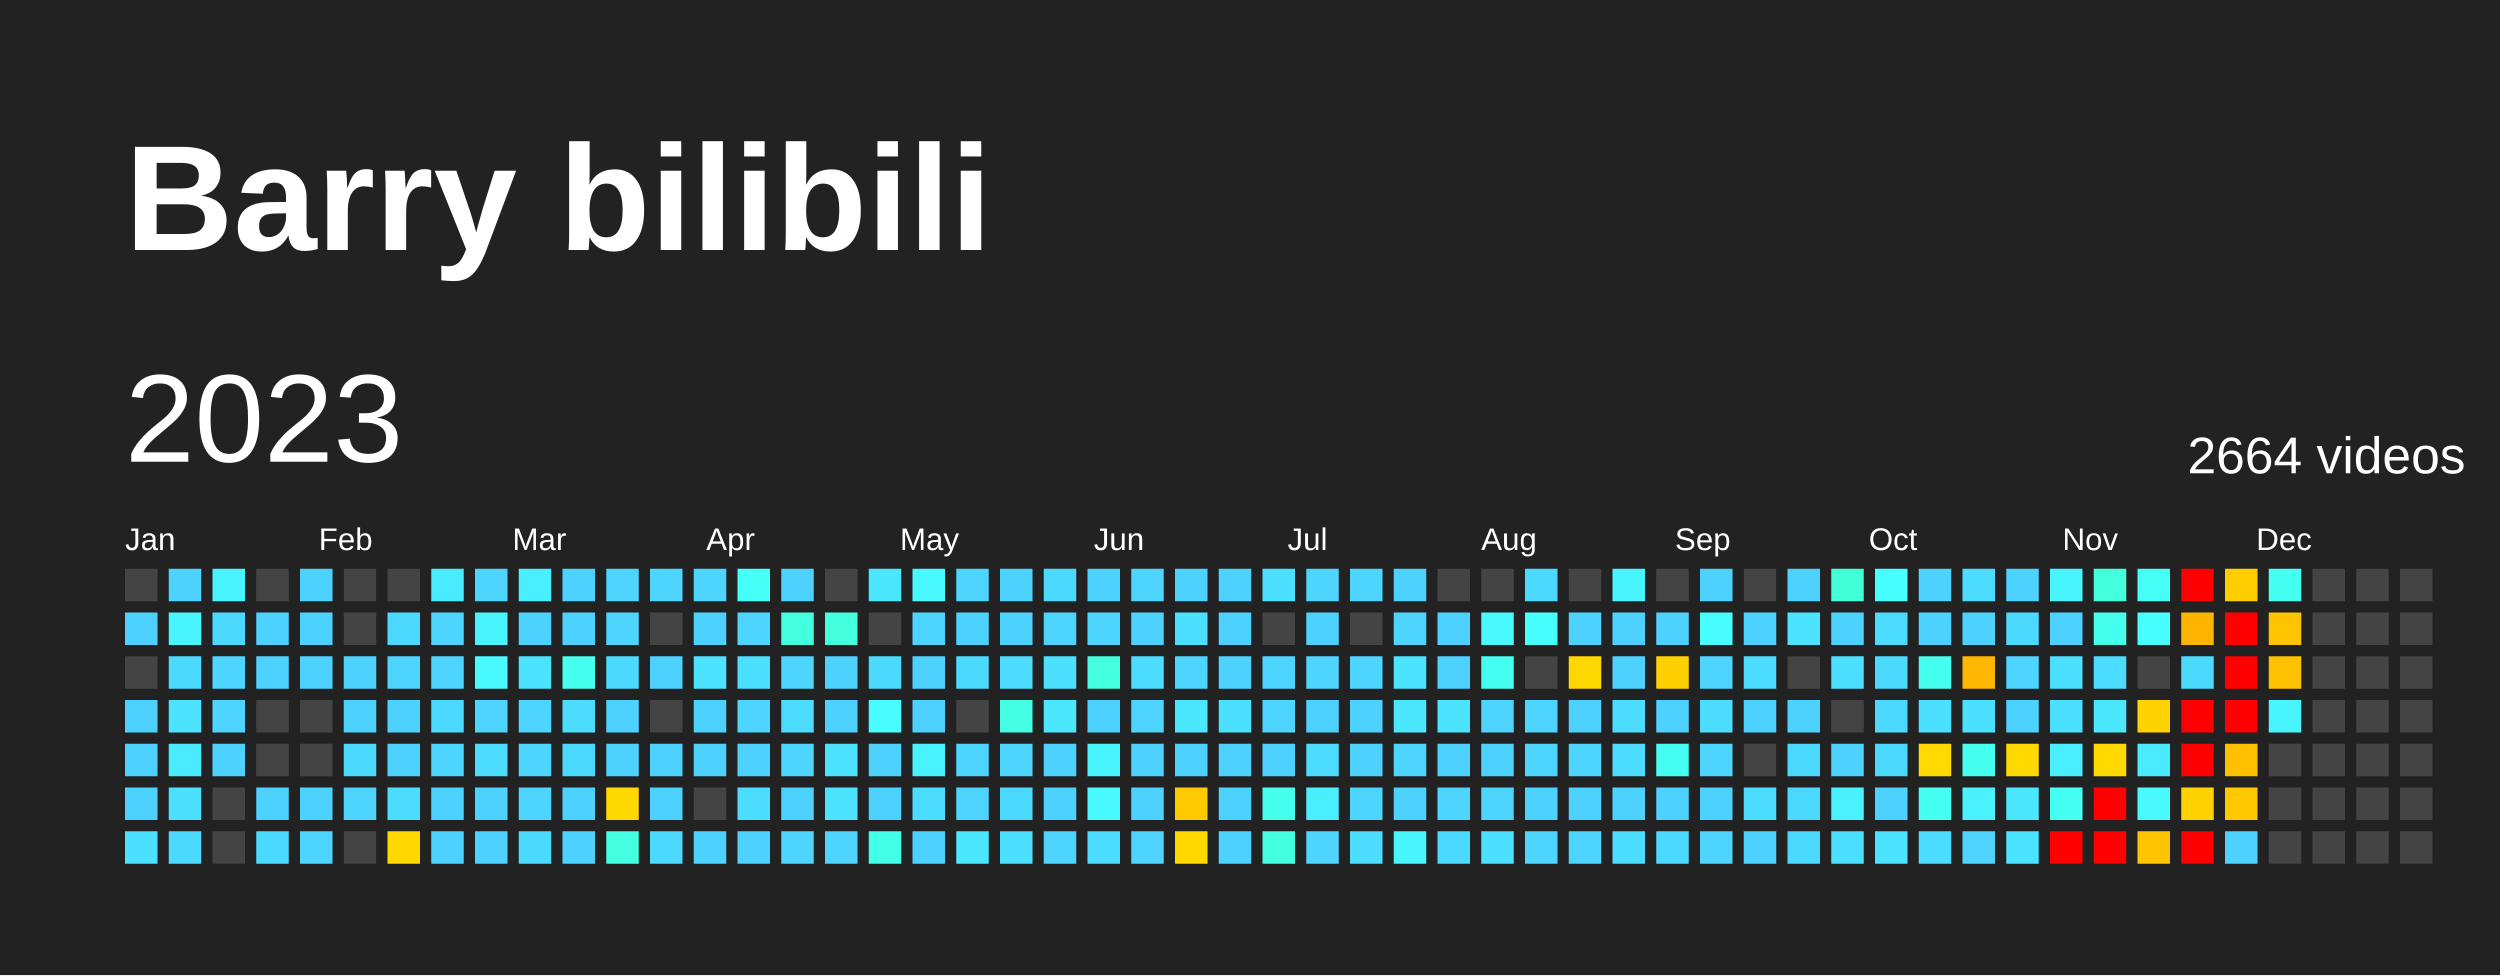
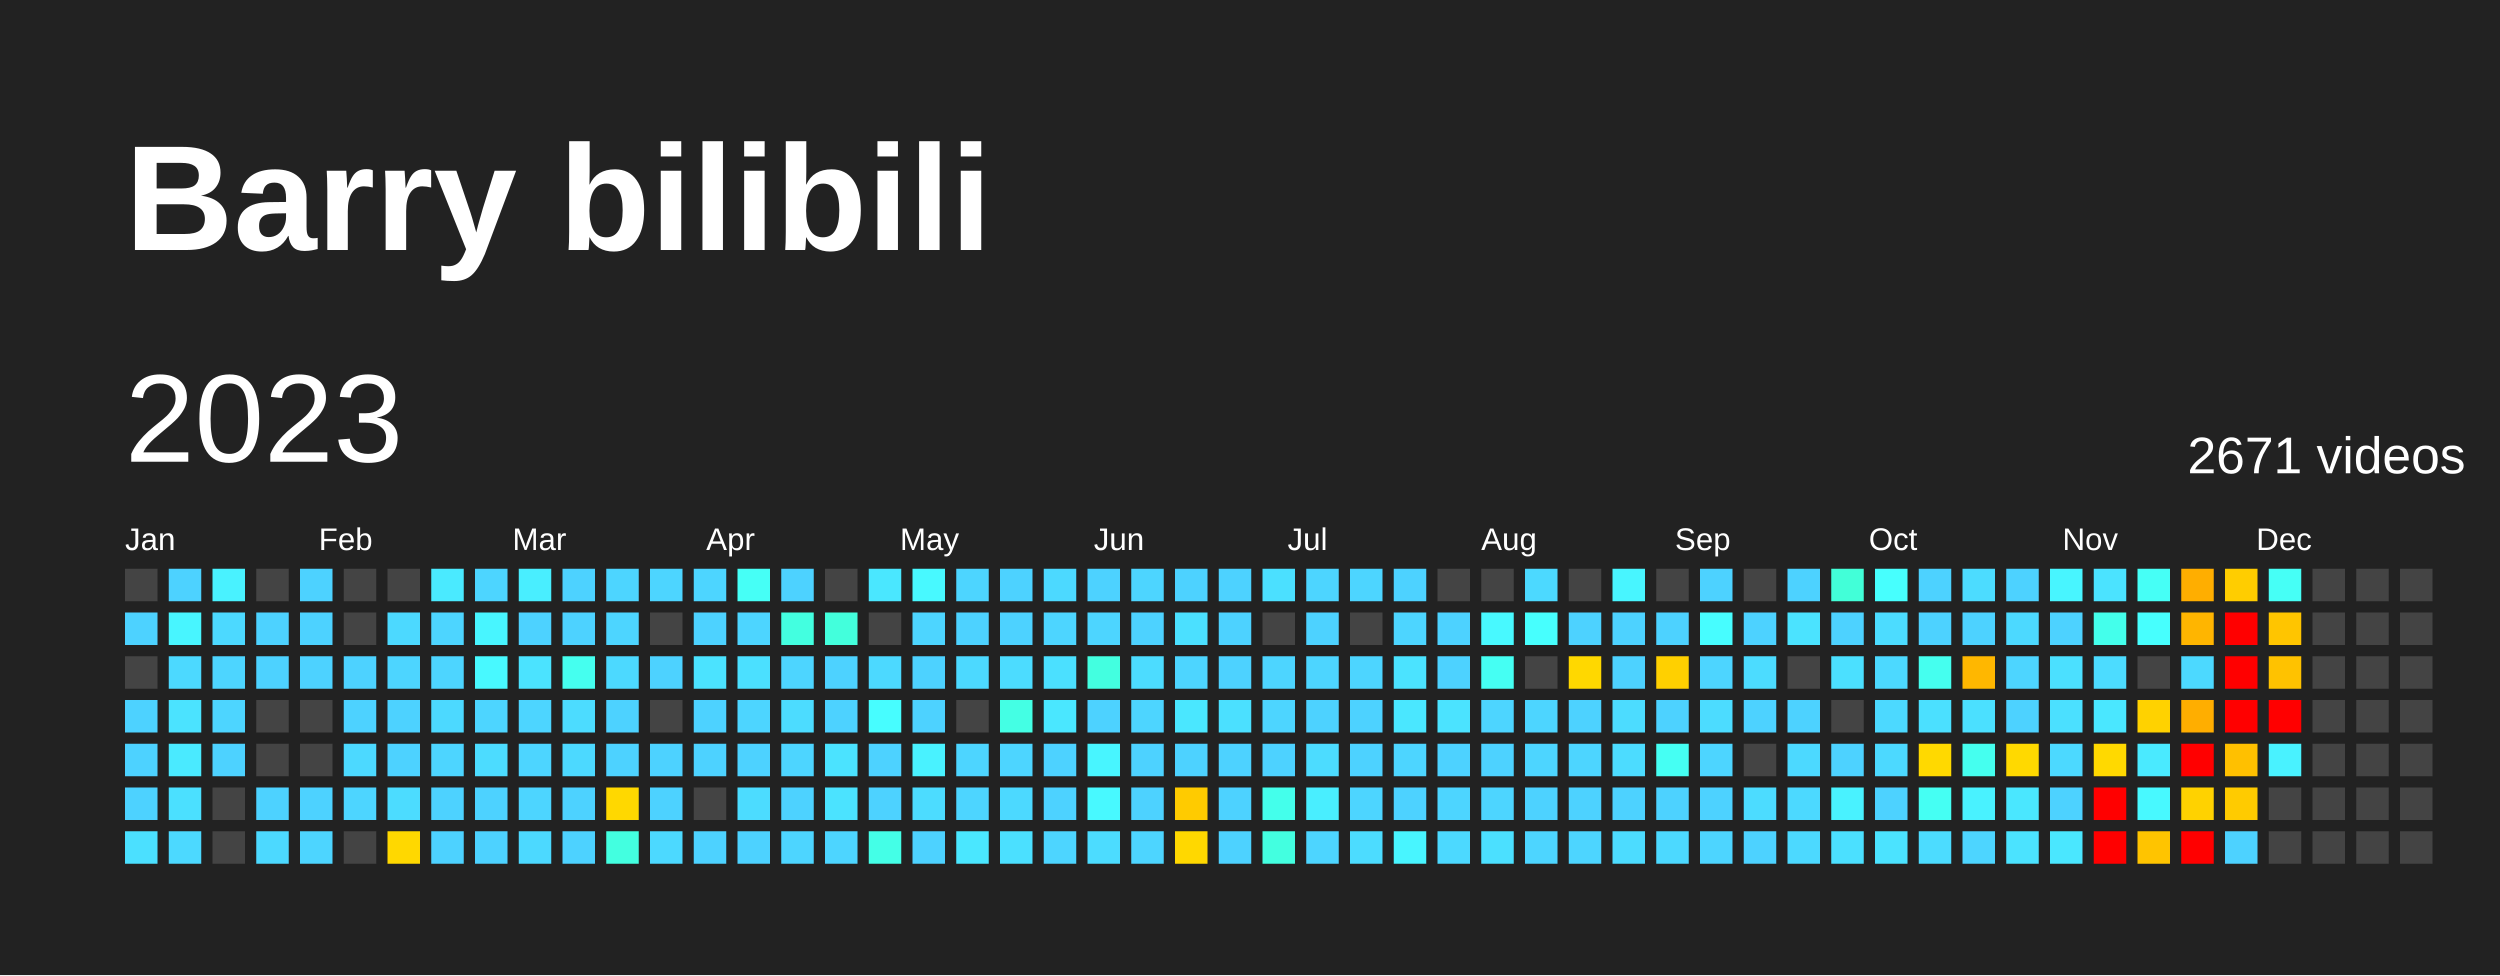
<svg xmlns="http://www.w3.org/2000/svg" baseProfile="full" height="78mm" version="1.1" viewBox="0,0,200,78" width="200mm">
  <defs />
  <rect fill="#222222" height="78" width="200" x="0" y="0" />
  <text fill="#FFFFFF" style="font-size:12px; font-family:Arial; font-weight:bold;" x="10" y="20">Barry bilibili</text>
  <text dominant-baseline="hanging" fill="#FFFFFF" style="font-size:10.0px; font-family:Arial;" x="10" y="30">2023</text>
-   <text dominant-baseline="hanging" fill="#FFFFFF" style="font-size:4.125px; font-family:Arial;" x="175" y="35">2664 videos</text>
+   <text dominant-baseline="hanging" fill="#FFFFFF" style="font-size:4.125px; font-family:Arial;" x="175" y="35">2671 videos</text>
  <text fill="#FFFFFF" style="font-size:2.5px; font-family:Arial" x="10.0" y="44">Jan</text>
  <text fill="#FFFFFF" style="font-size:2.5px; font-family:Arial" x="25.5" y="44">Feb</text>
  <text fill="#FFFFFF" style="font-size:2.5px; font-family:Arial" x="41.0" y="44">Mar</text>
  <text fill="#FFFFFF" style="font-size:2.5px; font-family:Arial" x="56.5" y="44">Apr</text>
  <text fill="#FFFFFF" style="font-size:2.5px; font-family:Arial" x="72.0" y="44">May</text>
  <text fill="#FFFFFF" style="font-size:2.5px; font-family:Arial" x="87.5" y="44">Jun</text>
  <text fill="#FFFFFF" style="font-size:2.5px; font-family:Arial" x="103.0" y="44">Jul</text>
  <text fill="#FFFFFF" style="font-size:2.5px; font-family:Arial" x="118.5" y="44">Aug</text>
  <text fill="#FFFFFF" style="font-size:2.5px; font-family:Arial" x="134.0" y="44">Sep</text>
  <text fill="#FFFFFF" style="font-size:2.5px; font-family:Arial" x="149.5" y="44">Oct</text>
  <text fill="#FFFFFF" style="font-size:2.5px; font-family:Arial" x="165.0" y="44">Nov</text>
  <text fill="#FFFFFF" style="font-size:2.5px; font-family:Arial" x="180.5" y="44">Dec</text>
  <rect fill="#444444" height="2.6" width="2.6" x="10.0" y="45.5" />
  <rect fill="#4dd2ff" height="2.6" width="2.6" x="10.0" y="49.0" />
  <rect fill="#444444" height="2.6" width="2.6" x="10.0" y="52.5" />
  <rect fill="#4dd2ff" height="2.6" width="2.6" x="10.0" y="56.0" />
  <rect fill="#4dd2ff" height="2.6" width="2.6" x="10.0" y="59.5" />
  <rect fill="#4dd2ff" height="2.6" width="2.6" x="10.0" y="63.0" />
  <rect fill="#4be0ff" height="2.6" width="2.6" x="10.0" y="66.5" />
  <rect fill="#4dd2ff" height="2.6" width="2.6" x="13.5" y="45.5" />
  <rect fill="#48f5ff" height="2.6" width="2.6" x="13.5" y="49.0" />
  <rect fill="#4cd9ff" height="2.6" width="2.6" x="13.5" y="52.5" />
  <rect fill="#4be3ff" height="2.6" width="2.6" x="13.5" y="56.0" />
  <rect fill="#4aeaff" height="2.6" width="2.6" x="13.5" y="59.5" />
  <rect fill="#4be0ff" height="2.6" width="2.6" x="13.5" y="63.0" />
  <rect fill="#4cd9ff" height="2.6" width="2.6" x="13.5" y="66.5" />
  <rect fill="#49f2ff" height="2.6" width="2.6" x="17.0" y="45.5" />
  <rect fill="#4cd9ff" height="2.6" width="2.6" x="17.0" y="49.0" />
  <rect fill="#4dd5ff" height="2.6" width="2.6" x="17.0" y="52.5" />
  <rect fill="#4dd5ff" height="2.6" width="2.6" x="17.0" y="56.0" />
  <rect fill="#4dd2ff" height="2.6" width="2.6" x="17.0" y="59.5" />
  <rect fill="#444444" height="2.6" width="2.6" x="17.0" y="63.0" />
  <rect fill="#444444" height="2.6" width="2.6" x="17.0" y="66.5" />
  <rect fill="#444444" height="2.6" width="2.6" x="20.5" y="45.5" />
  <rect fill="#4dd2ff" height="2.6" width="2.6" x="20.5" y="49.0" />
  <rect fill="#4dd2ff" height="2.6" width="2.6" x="20.5" y="52.5" />
  <rect fill="#444444" height="2.6" width="2.6" x="20.5" y="56.0" />
  <rect fill="#444444" height="2.6" width="2.6" x="20.5" y="59.5" />
  <rect fill="#4dd2ff" height="2.6" width="2.6" x="20.5" y="63.0" />
  <rect fill="#4cd9ff" height="2.6" width="2.6" x="20.5" y="66.5" />
  <rect fill="#4dd2ff" height="2.6" width="2.6" x="24.0" y="45.5" />
  <rect fill="#4dd2ff" height="2.6" width="2.6" x="24.0" y="49.0" />
  <rect fill="#4dd2ff" height="2.6" width="2.6" x="24.0" y="52.5" />
  <rect fill="#444444" height="2.6" width="2.6" x="24.0" y="56.0" />
  <rect fill="#444444" height="2.6" width="2.6" x="24.0" y="59.5" />
  <rect fill="#4dd2ff" height="2.6" width="2.6" x="24.0" y="63.0" />
  <rect fill="#4dd5ff" height="2.6" width="2.6" x="24.0" y="66.5" />
  <rect fill="#444444" height="2.6" width="2.6" x="27.5" y="45.5" />
  <rect fill="#444444" height="2.6" width="2.6" x="27.5" y="49.0" />
  <rect fill="#4dd2ff" height="2.6" width="2.6" x="27.5" y="52.5" />
  <rect fill="#4dd2ff" height="2.6" width="2.6" x="27.5" y="56.0" />
  <rect fill="#4cd9ff" height="2.6" width="2.6" x="27.5" y="59.5" />
  <rect fill="#4dd5ff" height="2.6" width="2.6" x="27.5" y="63.0" />
  <rect fill="#444444" height="2.6" width="2.6" x="27.5" y="66.5" />
  <rect fill="#444444" height="2.6" width="2.6" x="31.0" y="45.5" />
  <rect fill="#4cd9ff" height="2.6" width="2.6" x="31.0" y="49.0" />
  <rect fill="#4dd5ff" height="2.6" width="2.6" x="31.0" y="52.5" />
  <rect fill="#4dd2ff" height="2.6" width="2.6" x="31.0" y="56.0" />
  <rect fill="#4dd2ff" height="2.6" width="2.6" x="31.0" y="59.5" />
  <rect fill="#4cdcff" height="2.6" width="2.6" x="31.0" y="63.0" />
  <rect fill="#ffd800" height="2.6" width="2.6" x="31.0" y="66.5" />
  <rect fill="#4aeaff" height="2.6" width="2.6" x="34.5" y="45.5" />
  <rect fill="#4dd5ff" height="2.6" width="2.6" x="34.5" y="49.0" />
  <rect fill="#4dd5ff" height="2.6" width="2.6" x="34.5" y="52.5" />
  <rect fill="#4cd9ff" height="2.6" width="2.6" x="34.5" y="56.0" />
  <rect fill="#4dd5ff" height="2.6" width="2.6" x="34.5" y="59.5" />
  <rect fill="#4dd2ff" height="2.6" width="2.6" x="34.5" y="63.0" />
  <rect fill="#4dd2ff" height="2.6" width="2.6" x="34.5" y="66.5" />
  <rect fill="#4dd5ff" height="2.6" width="2.6" x="38.0" y="45.5" />
  <rect fill="#48f5ff" height="2.6" width="2.6" x="38.0" y="49.0" />
  <rect fill="#48f9ff" height="2.6" width="2.6" x="38.0" y="52.5" />
  <rect fill="#4dd5ff" height="2.6" width="2.6" x="38.0" y="56.0" />
  <rect fill="#4cdcff" height="2.6" width="2.6" x="38.0" y="59.5" />
  <rect fill="#4dd2ff" height="2.6" width="2.6" x="38.0" y="63.0" />
  <rect fill="#4dd2ff" height="2.6" width="2.6" x="38.0" y="66.5" />
  <rect fill="#49eeff" height="2.6" width="2.6" x="41.5" y="45.5" />
  <rect fill="#4dd2ff" height="2.6" width="2.6" x="41.5" y="49.0" />
  <rect fill="#4be3ff" height="2.6" width="2.6" x="41.5" y="52.5" />
  <rect fill="#4dd5ff" height="2.6" width="2.6" x="41.5" y="56.0" />
  <rect fill="#4dd5ff" height="2.6" width="2.6" x="41.5" y="59.5" />
  <rect fill="#4dd5ff" height="2.6" width="2.6" x="41.5" y="63.0" />
  <rect fill="#4cd9ff" height="2.6" width="2.6" x="41.5" y="66.5" />
  <rect fill="#4dd2ff" height="2.6" width="2.6" x="45.0" y="45.5" />
  <rect fill="#4dd2ff" height="2.6" width="2.6" x="45.0" y="49.0" />
  <rect fill="#45ffef" height="2.6" width="2.6" x="45.0" y="52.5" />
  <rect fill="#4cdcff" height="2.6" width="2.6" x="45.0" y="56.0" />
  <rect fill="#4cd9ff" height="2.6" width="2.6" x="45.0" y="59.5" />
  <rect fill="#4dd2ff" height="2.6" width="2.6" x="45.0" y="63.0" />
  <rect fill="#4dd2ff" height="2.6" width="2.6" x="45.0" y="66.5" />
  <rect fill="#4dd5ff" height="2.6" width="2.6" x="48.5" y="45.5" />
  <rect fill="#4dd5ff" height="2.6" width="2.6" x="48.5" y="49.0" />
  <rect fill="#4cd9ff" height="2.6" width="2.6" x="48.5" y="52.5" />
  <rect fill="#4dd2ff" height="2.6" width="2.6" x="48.5" y="56.0" />
  <rect fill="#4dd2ff" height="2.6" width="2.6" x="48.5" y="59.5" />
  <rect fill="#ffd800" height="2.6" width="2.6" x="48.5" y="63.0" />
  <rect fill="#43ffe0" height="2.6" width="2.6" x="48.5" y="66.5" />
  <rect fill="#4dd5ff" height="2.6" width="2.6" x="52.0" y="45.5" />
  <rect fill="#444444" height="2.6" width="2.6" x="52.0" y="49.0" />
  <rect fill="#4dd2ff" height="2.6" width="2.6" x="52.0" y="52.5" />
  <rect fill="#444444" height="2.6" width="2.6" x="52.0" y="56.0" />
  <rect fill="#4dd2ff" height="2.6" width="2.6" x="52.0" y="59.5" />
  <rect fill="#4dd2ff" height="2.6" width="2.6" x="52.0" y="63.0" />
  <rect fill="#4cd9ff" height="2.6" width="2.6" x="52.0" y="66.5" />
  <rect fill="#4dd5ff" height="2.6" width="2.6" x="55.5" y="45.5" />
  <rect fill="#4dd2ff" height="2.6" width="2.6" x="55.5" y="49.0" />
  <rect fill="#4be3ff" height="2.6" width="2.6" x="55.5" y="52.5" />
  <rect fill="#4dd2ff" height="2.6" width="2.6" x="55.5" y="56.0" />
  <rect fill="#4dd2ff" height="2.6" width="2.6" x="55.5" y="59.5" />
  <rect fill="#444444" height="2.6" width="2.6" x="55.5" y="63.0" />
  <rect fill="#4dd2ff" height="2.6" width="2.6" x="55.5" y="66.5" />
  <rect fill="#46fff6" height="2.6" width="2.6" x="59.0" y="45.5" />
  <rect fill="#4dd5ff" height="2.6" width="2.6" x="59.0" y="49.0" />
  <rect fill="#4be0ff" height="2.6" width="2.6" x="59.0" y="52.5" />
  <rect fill="#4dd5ff" height="2.6" width="2.6" x="59.0" y="56.0" />
  <rect fill="#4dd2ff" height="2.6" width="2.6" x="59.0" y="59.5" />
  <rect fill="#4cdcff" height="2.6" width="2.6" x="59.0" y="63.0" />
  <rect fill="#4dd2ff" height="2.6" width="2.6" x="59.0" y="66.5" />
  <rect fill="#4dd2ff" height="2.6" width="2.6" x="62.5" y="45.5" />
  <rect fill="#43ffe0" height="2.6" width="2.6" x="62.5" y="49.0" />
  <rect fill="#4dd5ff" height="2.6" width="2.6" x="62.5" y="52.5" />
  <rect fill="#4cdcff" height="2.6" width="2.6" x="62.5" y="56.0" />
  <rect fill="#4dd5ff" height="2.6" width="2.6" x="62.5" y="59.5" />
  <rect fill="#4dd2ff" height="2.6" width="2.6" x="62.5" y="63.0" />
  <rect fill="#4dd5ff" height="2.6" width="2.6" x="62.5" y="66.5" />
  <rect fill="#444444" height="2.6" width="2.6" x="66.0" y="45.5" />
  <rect fill="#43ffdc" height="2.6" width="2.6" x="66.0" y="49.0" />
  <rect fill="#4dd2ff" height="2.6" width="2.6" x="66.0" y="52.5" />
  <rect fill="#4dd2ff" height="2.6" width="2.6" x="66.0" y="56.0" />
  <rect fill="#4be3ff" height="2.6" width="2.6" x="66.0" y="59.5" />
  <rect fill="#4be3ff" height="2.6" width="2.6" x="66.0" y="63.0" />
  <rect fill="#4dd5ff" height="2.6" width="2.6" x="66.0" y="66.5" />
  <rect fill="#4ae7ff" height="2.6" width="2.6" x="69.5" y="45.5" />
  <rect fill="#444444" height="2.6" width="2.6" x="69.5" y="49.0" />
  <rect fill="#4cd9ff" height="2.6" width="2.6" x="69.5" y="52.5" />
  <rect fill="#47fdff" height="2.6" width="2.6" x="69.5" y="56.0" />
  <rect fill="#4dd2ff" height="2.6" width="2.6" x="69.5" y="59.5" />
  <rect fill="#4dd2ff" height="2.6" width="2.6" x="69.5" y="63.0" />
  <rect fill="#44ffe7" height="2.6" width="2.6" x="69.5" y="66.5" />
  <rect fill="#48f9ff" height="2.6" width="2.6" x="73.0" y="45.5" />
  <rect fill="#4dd5ff" height="2.6" width="2.6" x="73.0" y="49.0" />
  <rect fill="#4dd2ff" height="2.6" width="2.6" x="73.0" y="52.5" />
  <rect fill="#4dd2ff" height="2.6" width="2.6" x="73.0" y="56.0" />
  <rect fill="#49f2ff" height="2.6" width="2.6" x="73.0" y="59.5" />
  <rect fill="#4cdcff" height="2.6" width="2.6" x="73.0" y="63.0" />
  <rect fill="#4dd2ff" height="2.6" width="2.6" x="73.0" y="66.5" />
  <rect fill="#4dd5ff" height="2.6" width="2.6" x="76.5" y="45.5" />
  <rect fill="#4dd2ff" height="2.6" width="2.6" x="76.5" y="49.0" />
  <rect fill="#4cd9ff" height="2.6" width="2.6" x="76.5" y="52.5" />
  <rect fill="#444444" height="2.6" width="2.6" x="76.5" y="56.0" />
  <rect fill="#4dd5ff" height="2.6" width="2.6" x="76.5" y="59.5" />
  <rect fill="#4dd5ff" height="2.6" width="2.6" x="76.5" y="63.0" />
  <rect fill="#4ae7ff" height="2.6" width="2.6" x="76.5" y="66.5" />
  <rect fill="#4dd2ff" height="2.6" width="2.6" x="80.0" y="45.5" />
  <rect fill="#4dd2ff" height="2.6" width="2.6" x="80.0" y="49.0" />
  <rect fill="#4cdcff" height="2.6" width="2.6" x="80.0" y="52.5" />
  <rect fill="#44ffe4" height="2.6" width="2.6" x="80.0" y="56.0" />
  <rect fill="#4dd5ff" height="2.6" width="2.6" x="80.0" y="59.5" />
  <rect fill="#4cd9ff" height="2.6" width="2.6" x="80.0" y="63.0" />
  <rect fill="#4be0ff" height="2.6" width="2.6" x="80.0" y="66.5" />
  <rect fill="#4cd9ff" height="2.6" width="2.6" x="83.5" y="45.5" />
  <rect fill="#4dd5ff" height="2.6" width="2.6" x="83.5" y="49.0" />
  <rect fill="#4be0ff" height="2.6" width="2.6" x="83.5" y="52.5" />
  <rect fill="#4ae7ff" height="2.6" width="2.6" x="83.5" y="56.0" />
  <rect fill="#4dd2ff" height="2.6" width="2.6" x="83.5" y="59.5" />
  <rect fill="#4dd2ff" height="2.6" width="2.6" x="83.5" y="63.0" />
  <rect fill="#4dd5ff" height="2.6" width="2.6" x="83.5" y="66.5" />
  <rect fill="#4dd2ff" height="2.6" width="2.6" x="87.0" y="45.5" />
  <rect fill="#4dd5ff" height="2.6" width="2.6" x="87.0" y="49.0" />
  <rect fill="#43ffe0" height="2.6" width="2.6" x="87.0" y="52.5" />
  <rect fill="#4dd2ff" height="2.6" width="2.6" x="87.0" y="56.0" />
  <rect fill="#48f5ff" height="2.6" width="2.6" x="87.0" y="59.5" />
  <rect fill="#48f9ff" height="2.6" width="2.6" x="87.0" y="63.0" />
  <rect fill="#4cdcff" height="2.6" width="2.6" x="87.0" y="66.5" />
  <rect fill="#4dd5ff" height="2.6" width="2.6" x="90.5" y="45.5" />
  <rect fill="#4dd2ff" height="2.6" width="2.6" x="90.5" y="49.0" />
  <rect fill="#4cdcff" height="2.6" width="2.6" x="90.5" y="52.5" />
  <rect fill="#4dd5ff" height="2.6" width="2.6" x="90.5" y="56.0" />
  <rect fill="#4dd2ff" height="2.6" width="2.6" x="90.5" y="59.5" />
  <rect fill="#4dd2ff" height="2.6" width="2.6" x="90.5" y="63.0" />
  <rect fill="#4dd5ff" height="2.6" width="2.6" x="90.5" y="66.5" />
  <rect fill="#4dd2ff" height="2.6" width="2.6" x="94.0" y="45.5" />
  <rect fill="#4be0ff" height="2.6" width="2.6" x="94.0" y="49.0" />
  <rect fill="#4dd5ff" height="2.6" width="2.6" x="94.0" y="52.5" />
  <rect fill="#4ae7ff" height="2.6" width="2.6" x="94.0" y="56.0" />
  <rect fill="#4dd2ff" height="2.6" width="2.6" x="94.0" y="59.5" />
  <rect fill="#ffcb00" height="2.6" width="2.6" x="94.0" y="63.0" />
  <rect fill="#ffd800" height="2.6" width="2.6" x="94.0" y="66.5" />
  <rect fill="#4dd2ff" height="2.6" width="2.6" x="97.5" y="45.5" />
  <rect fill="#4dd2ff" height="2.6" width="2.6" x="97.5" y="49.0" />
  <rect fill="#4dd2ff" height="2.6" width="2.6" x="97.5" y="52.5" />
  <rect fill="#4be0ff" height="2.6" width="2.6" x="97.5" y="56.0" />
  <rect fill="#4dd2ff" height="2.6" width="2.6" x="97.5" y="59.5" />
  <rect fill="#4dd2ff" height="2.6" width="2.6" x="97.5" y="63.0" />
  <rect fill="#4dd2ff" height="2.6" width="2.6" x="97.5" y="66.5" />
  <rect fill="#4be0ff" height="2.6" width="2.6" x="101.0" y="45.5" />
  <rect fill="#444444" height="2.6" width="2.6" x="101.0" y="49.0" />
  <rect fill="#4dd5ff" height="2.6" width="2.6" x="101.0" y="52.5" />
  <rect fill="#4dd5ff" height="2.6" width="2.6" x="101.0" y="56.0" />
  <rect fill="#4dd2ff" height="2.6" width="2.6" x="101.0" y="59.5" />
  <rect fill="#44ffeb" height="2.6" width="2.6" x="101.0" y="63.0" />
  <rect fill="#43ffe0" height="2.6" width="2.6" x="101.0" y="66.5" />
  <rect fill="#4dd5ff" height="2.6" width="2.6" x="104.5" y="45.5" />
  <rect fill="#4dd2ff" height="2.6" width="2.6" x="104.5" y="49.0" />
  <rect fill="#4dd5ff" height="2.6" width="2.6" x="104.5" y="52.5" />
  <rect fill="#4dd2ff" height="2.6" width="2.6" x="104.5" y="56.0" />
  <rect fill="#4cdcff" height="2.6" width="2.6" x="104.5" y="59.5" />
  <rect fill="#49eeff" height="2.6" width="2.6" x="104.5" y="63.0" />
  <rect fill="#4dd5ff" height="2.6" width="2.6" x="104.5" y="66.5" />
  <rect fill="#4dd5ff" height="2.6" width="2.6" x="108.0" y="45.5" />
  <rect fill="#444444" height="2.6" width="2.6" x="108.0" y="49.0" />
  <rect fill="#4dd5ff" height="2.6" width="2.6" x="108.0" y="52.5" />
  <rect fill="#4dd2ff" height="2.6" width="2.6" x="108.0" y="56.0" />
  <rect fill="#4dd2ff" height="2.6" width="2.6" x="108.0" y="59.5" />
  <rect fill="#4dd5ff" height="2.6" width="2.6" x="108.0" y="63.0" />
  <rect fill="#4cdcff" height="2.6" width="2.6" x="108.0" y="66.5" />
  <rect fill="#4dd2ff" height="2.6" width="2.6" x="111.5" y="45.5" />
  <rect fill="#4dd5ff" height="2.6" width="2.6" x="111.5" y="49.0" />
  <rect fill="#4be3ff" height="2.6" width="2.6" x="111.5" y="52.5" />
  <rect fill="#4ae7ff" height="2.6" width="2.6" x="111.5" y="56.0" />
  <rect fill="#4dd5ff" height="2.6" width="2.6" x="111.5" y="59.5" />
  <rect fill="#4dd2ff" height="2.6" width="2.6" x="111.5" y="63.0" />
  <rect fill="#48f5ff" height="2.6" width="2.6" x="111.5" y="66.5" />
  <rect fill="#444444" height="2.6" width="2.6" x="115.0" y="45.5" />
  <rect fill="#4dd2ff" height="2.6" width="2.6" x="115.0" y="49.0" />
  <rect fill="#4dd2ff" height="2.6" width="2.6" x="115.0" y="52.5" />
  <rect fill="#4be3ff" height="2.6" width="2.6" x="115.0" y="56.0" />
  <rect fill="#4dd2ff" height="2.6" width="2.6" x="115.0" y="59.5" />
  <rect fill="#4dd5ff" height="2.6" width="2.6" x="115.0" y="63.0" />
  <rect fill="#4cd9ff" height="2.6" width="2.6" x="115.0" y="66.5" />
  <rect fill="#444444" height="2.6" width="2.6" x="118.5" y="45.5" />
  <rect fill="#48f9ff" height="2.6" width="2.6" x="118.5" y="49.0" />
  <rect fill="#45fff3" height="2.6" width="2.6" x="118.5" y="52.5" />
  <rect fill="#4dd5ff" height="2.6" width="2.6" x="118.5" y="56.0" />
  <rect fill="#4dd2ff" height="2.6" width="2.6" x="118.5" y="59.5" />
  <rect fill="#4dd5ff" height="2.6" width="2.6" x="118.5" y="63.0" />
  <rect fill="#4be0ff" height="2.6" width="2.6" x="118.5" y="66.5" />
  <rect fill="#4cd9ff" height="2.6" width="2.6" x="122.0" y="45.5" />
  <rect fill="#47fffe" height="2.6" width="2.6" x="122.0" y="49.0" />
  <rect fill="#444444" height="2.6" width="2.6" x="122.0" y="52.5" />
  <rect fill="#4dd5ff" height="2.6" width="2.6" x="122.0" y="56.0" />
  <rect fill="#4dd5ff" height="2.6" width="2.6" x="122.0" y="59.5" />
  <rect fill="#4dd2ff" height="2.6" width="2.6" x="122.0" y="63.0" />
  <rect fill="#4dd5ff" height="2.6" width="2.6" x="122.0" y="66.5" />
  <rect fill="#444444" height="2.6" width="2.6" x="125.5" y="45.5" />
  <rect fill="#4dd2ff" height="2.6" width="2.6" x="125.5" y="49.0" />
  <rect fill="#ffd800" height="2.6" width="2.6" x="125.5" y="52.5" />
  <rect fill="#4dd2ff" height="2.6" width="2.6" x="125.5" y="56.0" />
  <rect fill="#4dd5ff" height="2.6" width="2.6" x="125.5" y="59.5" />
  <rect fill="#4dd2ff" height="2.6" width="2.6" x="125.5" y="63.0" />
  <rect fill="#4dd5ff" height="2.6" width="2.6" x="125.5" y="66.5" />
  <rect fill="#48f5ff" height="2.6" width="2.6" x="129.0" y="45.5" />
  <rect fill="#4dd2ff" height="2.6" width="2.6" x="129.0" y="49.0" />
  <rect fill="#4dd2ff" height="2.6" width="2.6" x="129.0" y="52.5" />
  <rect fill="#4cdcff" height="2.6" width="2.6" x="129.0" y="56.0" />
  <rect fill="#4cdcff" height="2.6" width="2.6" x="129.0" y="59.5" />
  <rect fill="#4dd2ff" height="2.6" width="2.6" x="129.0" y="63.0" />
  <rect fill="#4cdcff" height="2.6" width="2.6" x="129.0" y="66.5" />
  <rect fill="#444444" height="2.6" width="2.6" x="132.5" y="45.5" />
  <rect fill="#4dd2ff" height="2.6" width="2.6" x="132.5" y="49.0" />
  <rect fill="#ffd000" height="2.6" width="2.6" x="132.5" y="52.5" />
  <rect fill="#4dd2ff" height="2.6" width="2.6" x="132.5" y="56.0" />
  <rect fill="#45fff3" height="2.6" width="2.6" x="132.5" y="59.5" />
  <rect fill="#4dd2ff" height="2.6" width="2.6" x="132.5" y="63.0" />
  <rect fill="#4cd9ff" height="2.6" width="2.6" x="132.5" y="66.5" />
  <rect fill="#4dd2ff" height="2.6" width="2.6" x="136.0" y="45.5" />
  <rect fill="#47fdff" height="2.6" width="2.6" x="136.0" y="49.0" />
  <rect fill="#4dd5ff" height="2.6" width="2.6" x="136.0" y="52.5" />
  <rect fill="#4cdcff" height="2.6" width="2.6" x="136.0" y="56.0" />
  <rect fill="#4dd5ff" height="2.6" width="2.6" x="136.0" y="59.5" />
  <rect fill="#4dd2ff" height="2.6" width="2.6" x="136.0" y="63.0" />
  <rect fill="#4dd5ff" height="2.6" width="2.6" x="136.0" y="66.5" />
  <rect fill="#444444" height="2.6" width="2.6" x="139.5" y="45.5" />
  <rect fill="#4dd2ff" height="2.6" width="2.6" x="139.5" y="49.0" />
  <rect fill="#4cdcff" height="2.6" width="2.6" x="139.5" y="52.5" />
  <rect fill="#4dd2ff" height="2.6" width="2.6" x="139.5" y="56.0" />
  <rect fill="#444444" height="2.6" width="2.6" x="139.5" y="59.5" />
  <rect fill="#4cdcff" height="2.6" width="2.6" x="139.5" y="63.0" />
  <rect fill="#4dd2ff" height="2.6" width="2.6" x="139.5" y="66.5" />
  <rect fill="#4dd2ff" height="2.6" width="2.6" x="143.0" y="45.5" />
  <rect fill="#4be3ff" height="2.6" width="2.6" x="143.0" y="49.0" />
  <rect fill="#444444" height="2.6" width="2.6" x="143.0" y="52.5" />
  <rect fill="#4dd2ff" height="2.6" width="2.6" x="143.0" y="56.0" />
  <rect fill="#4cd9ff" height="2.6" width="2.6" x="143.0" y="59.5" />
  <rect fill="#4cd9ff" height="2.6" width="2.6" x="143.0" y="63.0" />
  <rect fill="#4cd9ff" height="2.6" width="2.6" x="143.0" y="66.5" />
  <rect fill="#42ffd8" height="2.6" width="2.6" x="146.5" y="45.5" />
  <rect fill="#4dd2ff" height="2.6" width="2.6" x="146.5" y="49.0" />
  <rect fill="#4be0ff" height="2.6" width="2.6" x="146.5" y="52.5" />
  <rect fill="#444444" height="2.6" width="2.6" x="146.5" y="56.0" />
  <rect fill="#4dd2ff" height="2.6" width="2.6" x="146.5" y="59.5" />
  <rect fill="#49f2ff" height="2.6" width="2.6" x="146.5" y="63.0" />
  <rect fill="#4be0ff" height="2.6" width="2.6" x="146.5" y="66.5" />
  <rect fill="#47fffe" height="2.6" width="2.6" x="150.0" y="45.5" />
  <rect fill="#4cdcff" height="2.6" width="2.6" x="150.0" y="49.0" />
  <rect fill="#4cd9ff" height="2.6" width="2.6" x="150.0" y="52.5" />
  <rect fill="#4cd9ff" height="2.6" width="2.6" x="150.0" y="56.0" />
  <rect fill="#4cd9ff" height="2.6" width="2.6" x="150.0" y="59.5" />
  <rect fill="#4dd2ff" height="2.6" width="2.6" x="150.0" y="63.0" />
  <rect fill="#4be3ff" height="2.6" width="2.6" x="150.0" y="66.5" />
  <rect fill="#4dd2ff" height="2.6" width="2.6" x="153.5" y="45.5" />
  <rect fill="#4dd2ff" height="2.6" width="2.6" x="153.5" y="49.0" />
  <rect fill="#45ffef" height="2.6" width="2.6" x="153.5" y="52.5" />
  <rect fill="#4be0ff" height="2.6" width="2.6" x="153.5" y="56.0" />
  <rect fill="#ffd900" height="2.6" width="2.6" x="153.5" y="59.5" />
  <rect fill="#45fff3" height="2.6" width="2.6" x="153.5" y="63.0" />
  <rect fill="#4cdcff" height="2.6" width="2.6" x="153.5" y="66.5" />
  <rect fill="#4cdcff" height="2.6" width="2.6" x="157.0" y="45.5" />
  <rect fill="#4dd2ff" height="2.6" width="2.6" x="157.0" y="49.0" />
  <rect fill="#ffb700" height="2.6" width="2.6" x="157.0" y="52.5" />
  <rect fill="#4be0ff" height="2.6" width="2.6" x="157.0" y="56.0" />
  <rect fill="#45ffef" height="2.6" width="2.6" x="157.0" y="59.5" />
  <rect fill="#49f2ff" height="2.6" width="2.6" x="157.0" y="63.0" />
  <rect fill="#4dd5ff" height="2.6" width="2.6" x="157.0" y="66.5" />
  <rect fill="#4dd2ff" height="2.6" width="2.6" x="160.5" y="45.5" />
  <rect fill="#4cd9ff" height="2.6" width="2.6" x="160.5" y="49.0" />
  <rect fill="#4dd5ff" height="2.6" width="2.6" x="160.5" y="52.5" />
  <rect fill="#4dd2ff" height="2.6" width="2.6" x="160.5" y="56.0" />
  <rect fill="#ffd900" height="2.6" width="2.6" x="160.5" y="59.5" />
  <rect fill="#4ae7ff" height="2.6" width="2.6" x="160.5" y="63.0" />
  <rect fill="#4be3ff" height="2.6" width="2.6" x="160.5" y="66.5" />
  <rect fill="#48f5ff" height="2.6" width="2.6" x="164.0" y="45.5" />
  <rect fill="#4dd2ff" height="2.6" width="2.6" x="164.0" y="49.0" />
  <rect fill="#4be0ff" height="2.6" width="2.6" x="164.0" y="52.5" />
  <rect fill="#4be0ff" height="2.6" width="2.6" x="164.0" y="56.0" />
-   <rect fill="#49eeff" height="2.6" width="2.6" x="164.0" y="59.5" />
-   <rect fill="#45fff3" height="2.6" width="2.6" x="164.0" y="63.0" />
-   <rect fill="red" height="2.6" width="2.6" x="164.0" y="66.5" />
-   <rect fill="#43ffdc" height="2.6" width="2.6" x="167.5" y="45.5" />
+   <rect fill="#4cd9ff" height="2.6" width="2.6" x="164.0" y="59.5" />
+   <rect fill="#4dd2ff" height="2.6" width="2.6" x="164.0" y="63.0" />
+   <rect fill="#4ae7ff" height="2.6" width="2.6" x="164.0" y="66.5" />
+   <rect fill="#4be3ff" height="2.6" width="2.6" x="167.5" y="45.5" />
  <rect fill="#44ffeb" height="2.6" width="2.6" x="167.5" y="49.0" />
  <rect fill="#4cdcff" height="2.6" width="2.6" x="167.5" y="52.5" />
  <rect fill="#4ae7ff" height="2.6" width="2.6" x="167.5" y="56.0" />
  <rect fill="#ffd900" height="2.6" width="2.6" x="167.5" y="59.5" />
  <rect fill="red" height="2.6" width="2.6" x="167.5" y="63.0" />
  <rect fill="red" height="2.6" width="2.6" x="167.5" y="66.5" />
  <rect fill="#46fff6" height="2.6" width="2.6" x="171.0" y="45.5" />
  <rect fill="#47fffe" height="2.6" width="2.6" x="171.0" y="49.0" />
  <rect fill="#444444" height="2.6" width="2.6" x="171.0" y="52.5" />
  <rect fill="#ffd200" height="2.6" width="2.6" x="171.0" y="56.0" />
  <rect fill="#4aeaff" height="2.6" width="2.6" x="171.0" y="59.5" />
  <rect fill="#48f9ff" height="2.6" width="2.6" x="171.0" y="63.0" />
  <rect fill="#ffc400" height="2.6" width="2.6" x="171.0" y="66.5" />
-   <rect fill="red" height="2.6" width="2.6" x="174.5" y="45.5" />
-   <rect fill="#ffb400" height="2.6" width="2.6" x="174.5" y="49.0" />
+   <rect fill="#ffae00" height="2.6" width="2.6" x="174.5" y="45.5" />
+   <rect fill="#ffb500" height="2.6" width="2.6" x="174.5" y="49.0" />
  <rect fill="#4cd9ff" height="2.6" width="2.6" x="174.5" y="52.5" />
-   <rect fill="red" height="2.6" width="2.6" x="174.5" y="56.0" />
+   <rect fill="#ffae00" height="2.6" width="2.6" x="174.5" y="56.0" />
  <rect fill="red" height="2.6" width="2.6" x="174.5" y="59.5" />
  <rect fill="#ffd200" height="2.6" width="2.6" x="174.5" y="63.0" />
  <rect fill="red" height="2.6" width="2.6" x="174.5" y="66.5" />
  <rect fill="#ffcd00" height="2.6" width="2.6" x="178.0" y="45.5" />
  <rect fill="red" height="2.6" width="2.6" x="178.0" y="49.0" />
  <rect fill="red" height="2.6" width="2.6" x="178.0" y="52.5" />
  <rect fill="red" height="2.6" width="2.6" x="178.0" y="56.0" />
  <rect fill="#ffc000" height="2.6" width="2.6" x="178.0" y="59.5" />
-   <rect fill="#ffc800" height="2.6" width="2.6" x="178.0" y="63.0" />
+   <rect fill="#ffcb00" height="2.6" width="2.6" x="178.0" y="63.0" />
  <rect fill="#4dd2ff" height="2.6" width="2.6" x="178.0" y="66.5" />
-   <rect fill="#45fff3" height="2.6" width="2.6" x="181.5" y="45.5" />
-   <rect fill="#ffc400" height="2.6" width="2.6" x="181.5" y="49.0" />
+   <rect fill="#46fff6" height="2.6" width="2.6" x="181.5" y="45.5" />
+   <rect fill="#ffc500" height="2.6" width="2.6" x="181.5" y="49.0" />
  <rect fill="#ffc200" height="2.6" width="2.6" x="181.5" y="52.5" />
-   <rect fill="#48f5ff" height="2.6" width="2.6" x="181.5" y="56.0" />
-   <rect fill="#444444" height="2.6" width="2.6" x="181.5" y="59.5" />
+   <rect fill="red" height="2.6" width="2.6" x="181.5" y="56.0" />
+   <rect fill="#49f2ff" height="2.6" width="2.6" x="181.5" y="59.5" />
  <rect fill="#444444" height="2.6" width="2.6" x="181.5" y="63.0" />
  <rect fill="#444444" height="2.6" width="2.6" x="181.5" y="66.5" />
  <rect fill="#444444" height="2.6" width="2.6" x="185.0" y="45.5" />
  <rect fill="#444444" height="2.6" width="2.6" x="185.0" y="49.0" />
  <rect fill="#444444" height="2.6" width="2.6" x="185.0" y="52.5" />
  <rect fill="#444444" height="2.6" width="2.6" x="185.0" y="56.0" />
  <rect fill="#444444" height="2.6" width="2.6" x="185.0" y="59.5" />
  <rect fill="#444444" height="2.6" width="2.6" x="185.0" y="63.0" />
  <rect fill="#444444" height="2.6" width="2.6" x="185.0" y="66.5" />
  <rect fill="#444444" height="2.6" width="2.6" x="188.5" y="45.5" />
  <rect fill="#444444" height="2.6" width="2.6" x="188.5" y="49.0" />
  <rect fill="#444444" height="2.6" width="2.6" x="188.5" y="52.5" />
  <rect fill="#444444" height="2.6" width="2.6" x="188.5" y="56.0" />
  <rect fill="#444444" height="2.6" width="2.6" x="188.5" y="59.5" />
  <rect fill="#444444" height="2.6" width="2.6" x="188.5" y="63.0" />
  <rect fill="#444444" height="2.6" width="2.6" x="188.5" y="66.5" />
  <rect fill="#444444" height="2.6" width="2.6" x="192.0" y="45.5" />
  <rect fill="#444444" height="2.6" width="2.6" x="192.0" y="49.0" />
  <rect fill="#444444" height="2.6" width="2.6" x="192.0" y="52.5" />
  <rect fill="#444444" height="2.6" width="2.6" x="192.0" y="56.0" />
  <rect fill="#444444" height="2.6" width="2.6" x="192.0" y="59.5" />
  <rect fill="#444444" height="2.6" width="2.6" x="192.0" y="63.0" />
  <rect fill="#444444" height="2.6" width="2.6" x="192.0" y="66.5" />
</svg>
